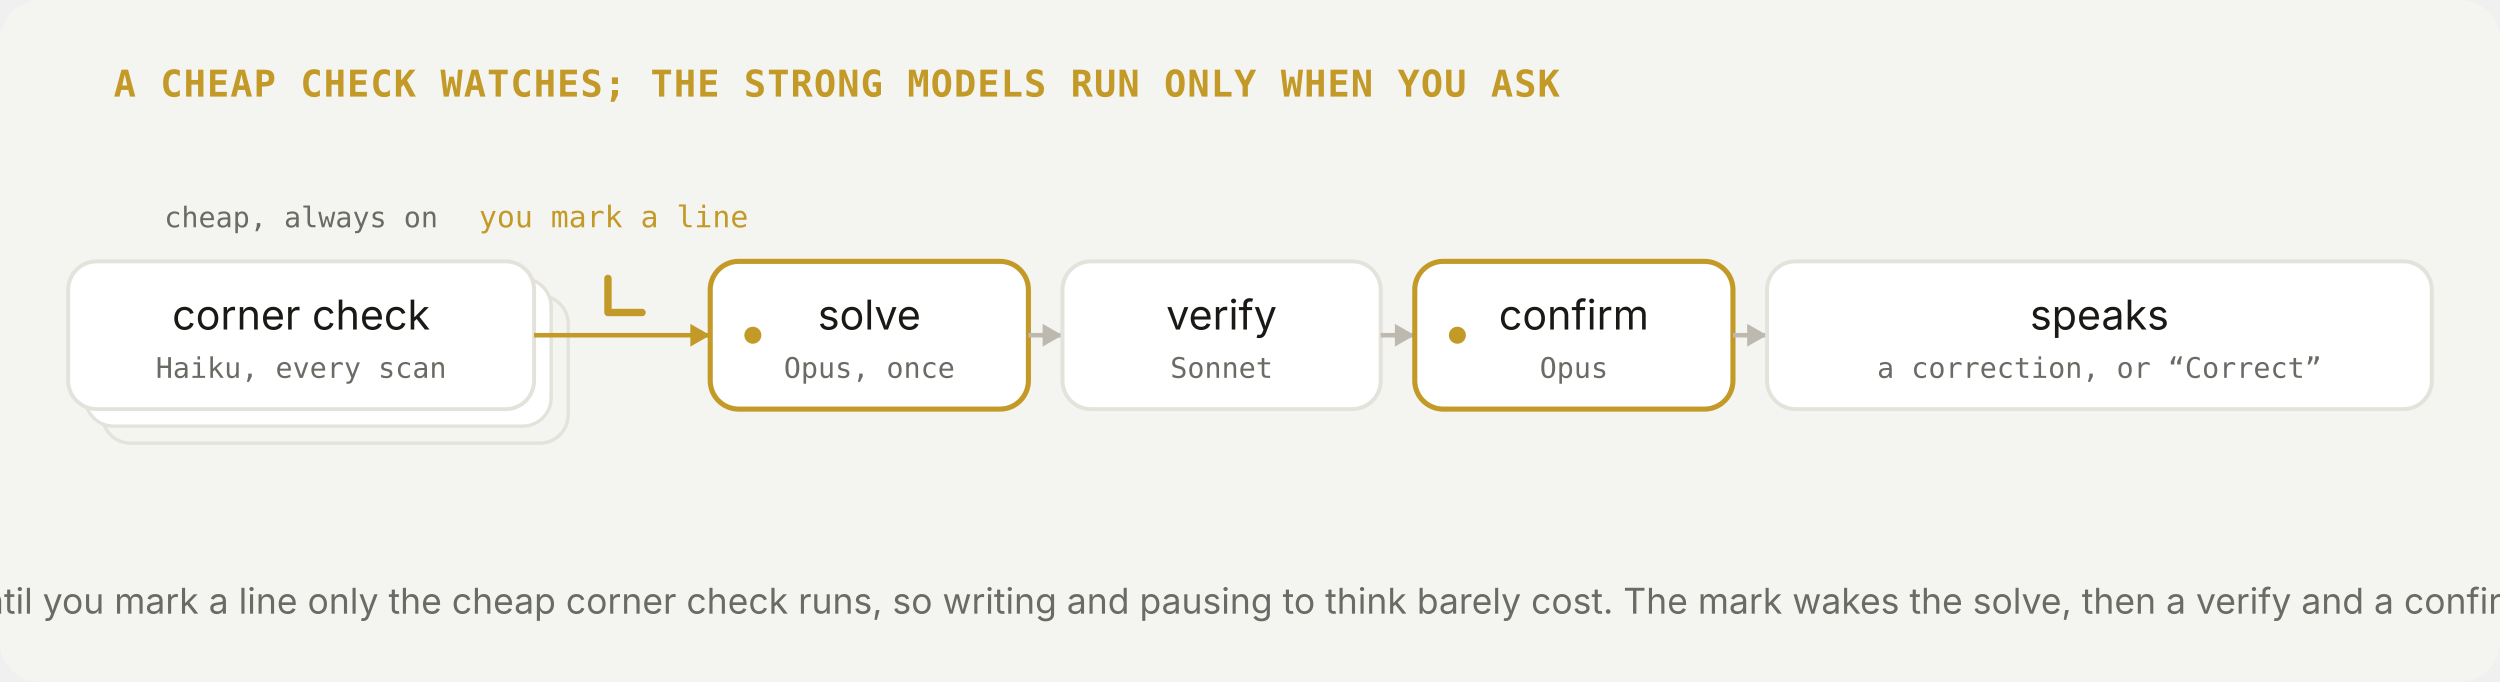
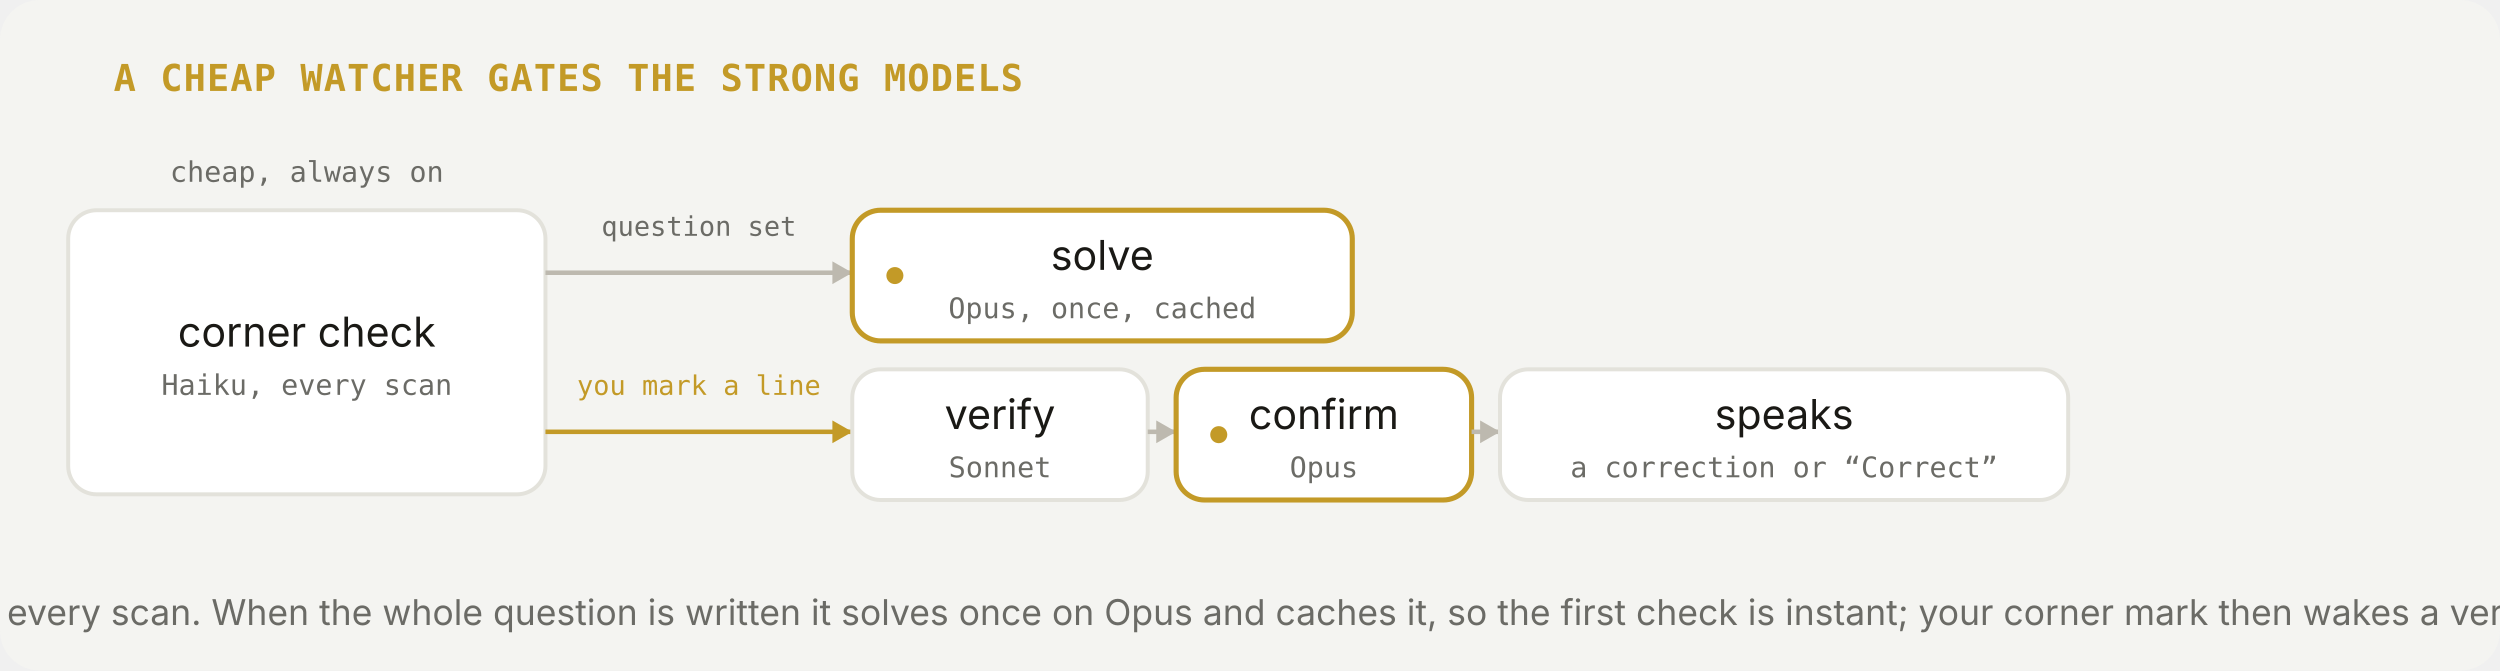
- <svg xmlns="http://www.w3.org/2000/svg" viewBox="0 0 880 240" font-family="'IBM Plex Sans', system-ui, -apple-system, sans-serif">
-   <rect x="0" y="0" width="880" height="240" rx="14" fill="#f4f4f1" stroke="none" stroke-width="0" />
-   <text x="40" y="34" text-anchor="start" font-size="13" fill="#c39a27" font-family="'IBM Plex Mono', ui-monospace, SFMono-Regular, Menlo, monospace" font-weight="600" letter-spacing="0.03em">A CHEAP CHECK WATCHES; THE STRONG MODELS RUN ONLY WHEN YOU ASK</text>
-   <rect x="36" y="104" width="164" height="52" rx="10" fill="none" stroke="#e3e2db" stroke-width="1.2" />
-   <rect x="30" y="98" width="164" height="52" rx="10" fill="#ffffff" stroke="#e3e2db" stroke-width="1.2" />
-   <rect x="24" y="92" width="164" height="52" rx="10" fill="#ffffff" stroke="#e3e2db" stroke-width="1.4" />
-   <text x="106.0" y="116" text-anchor="middle" font-size="14.5" fill="#1a1915" font-family="'IBM Plex Sans', system-ui, -apple-system, sans-serif">corner check</text>
-   <text x="106.0" y="133" text-anchor="middle" font-size="10" fill="#6b6b66" font-family="'IBM Plex Mono', ui-monospace, SFMono-Regular, Menlo, monospace">Haiku, every scan</text>
-   <text x="106.0" y="80" text-anchor="middle" font-size="10" fill="#6b6b66" font-family="'IBM Plex Mono', ui-monospace, SFMono-Regular, Menlo, monospace">cheap, always on</text>
-   <line x1="188" y1="118" x2="250" y2="118" stroke="#c39a27" stroke-width="1.6" />
-   <path d="M250 118 L243 114 L243 122 Z" fill="#c39a27" />
-   <path d="M214 98 L214 110 L226 110" fill="none" stroke="#c39a27" stroke-width="2.6" stroke-linecap="round" stroke-linejoin="round" />
-   <text x="216" y="80" text-anchor="middle" font-size="10.5" fill="#c39a27" font-family="'IBM Plex Mono', ui-monospace, SFMono-Regular, Menlo, monospace">you mark a line</text>
-   <rect x="250" y="92" width="112" height="52" rx="10" fill="#ffffff" stroke="#c39a27" stroke-width="1.8" />
-   <circle cx="265" cy="118" r="3" fill="#c39a27" />
-   <text x="306.0" y="116" text-anchor="middle" font-size="14.5" fill="#1a1915" font-family="'IBM Plex Sans', system-ui, -apple-system, sans-serif">solve</text>
-   <text x="306.0" y="133" text-anchor="middle" font-size="10" fill="#6b6b66" font-family="'IBM Plex Mono', ui-monospace, SFMono-Regular, Menlo, monospace">Opus, once</text>
-   <line x1="362" y1="118" x2="374" y2="118" stroke="#bdb9af" stroke-width="1.6" />
-   <path d="M374 118 L367 114 L367 122 Z" fill="#bdb9af" />
-   <rect x="374" y="92" width="112" height="52" rx="10" fill="#ffffff" stroke="#e3e2db" stroke-width="1.4" />
-   <text x="430.0" y="116" text-anchor="middle" font-size="14.5" fill="#1a1915" font-family="'IBM Plex Sans', system-ui, -apple-system, sans-serif">verify</text>
-   <text x="430.0" y="133" text-anchor="middle" font-size="10" fill="#6b6b66" font-family="'IBM Plex Mono', ui-monospace, SFMono-Regular, Menlo, monospace">Sonnet</text>
-   <line x1="486" y1="118" x2="498" y2="118" stroke="#bdb9af" stroke-width="1.6" />
-   <path d="M498 118 L491 114 L491 122 Z" fill="#bdb9af" />
-   <rect x="498" y="92" width="112" height="52" rx="10" fill="#ffffff" stroke="#c39a27" stroke-width="1.8" />
-   <circle cx="513" cy="118" r="3" fill="#c39a27" />
-   <text x="554.0" y="116" text-anchor="middle" font-size="14.5" fill="#1a1915" font-family="'IBM Plex Sans', system-ui, -apple-system, sans-serif">confirm</text>
-   <text x="554.0" y="133" text-anchor="middle" font-size="10" fill="#6b6b66" font-family="'IBM Plex Mono', ui-monospace, SFMono-Regular, Menlo, monospace">Opus</text>
-   <line x1="610" y1="118" x2="622" y2="118" stroke="#bdb9af" stroke-width="1.6" />
-   <path d="M622 118 L615 114 L615 122 Z" fill="#bdb9af" />
-   <rect x="622" y="92" width="234" height="52" rx="10" fill="#ffffff" stroke="#e3e2db" stroke-width="1.4" />
-   <text x="739" y="116" text-anchor="middle" font-size="14.5" fill="#1a1915" font-family="'IBM Plex Sans', system-ui, -apple-system, sans-serif">speaks</text>
-   <text x="739" y="133" text-anchor="middle" font-size="10" fill="#6b6b66" font-family="'IBM Plex Mono', ui-monospace, SFMono-Regular, Menlo, monospace">a correction, or “Correct”</text>
-   <text x="440.0" y="216" text-anchor="middle" font-size="12.5" fill="#6b6b66" font-family="'IBM Plex Sans', system-ui, -apple-system, sans-serif">Until you mark a line only the cheap corner check runs, so writing and pausing to think barely cost. The mark wakes the solve, then a verify and a confirm.</text>
+ <svg xmlns="http://www.w3.org/2000/svg" viewBox="0 0 880 236" font-family="'IBM Plex Sans', system-ui, -apple-system, sans-serif">
+   <rect x="0" y="0" width="880" height="236" rx="14" fill="#f4f4f1" stroke="none" stroke-width="0" />
+   <text x="40" y="32" text-anchor="start" font-size="13" fill="#c39a27" font-family="'IBM Plex Mono', ui-monospace, SFMono-Regular, Menlo, monospace" font-weight="600" letter-spacing="0.03em">A CHEAP WATCHER GATES THE STRONG MODELS</text>
+   <rect x="24" y="74" width="168" height="100" rx="10" fill="#ffffff" stroke="#e3e2db" stroke-width="1.4" />
+   <text x="108.0" y="122.0" text-anchor="middle" font-size="14.5" fill="#1a1915" font-family="'IBM Plex Sans', system-ui, -apple-system, sans-serif">corner check</text>
+   <text x="108.0" y="139.0" text-anchor="middle" font-size="10" fill="#6b6b66" font-family="'IBM Plex Mono', ui-monospace, SFMono-Regular, Menlo, monospace">Haiku, every scan</text>
+   <text x="108.0" y="64" text-anchor="middle" font-size="10" fill="#6b6b66" font-family="'IBM Plex Mono', ui-monospace, SFMono-Regular, Menlo, monospace">cheap, always on</text>
+   <line x1="192" y1="96" x2="300" y2="96" stroke="#bdb9af" stroke-width="1.6" />
+   <path d="M300 96 L293 92 L293 100 Z" fill="#bdb9af" />
+   <text x="246" y="83" text-anchor="middle" font-size="9.5" fill="#6b6b66" font-family="'IBM Plex Mono', ui-monospace, SFMono-Regular, Menlo, monospace">question set</text>
+   <rect x="300" y="74" width="176" height="46" rx="10" fill="#ffffff" stroke="#c39a27" stroke-width="1.8" />
+   <circle cx="315" cy="97.0" r="3" fill="#c39a27" />
+   <text x="388.0" y="95.0" text-anchor="middle" font-size="14.5" fill="#1a1915" font-family="'IBM Plex Sans', system-ui, -apple-system, sans-serif">solve</text>
+   <text x="388.0" y="112.0" text-anchor="middle" font-size="10" fill="#6b6b66" font-family="'IBM Plex Mono', ui-monospace, SFMono-Regular, Menlo, monospace">Opus, once, cached</text>
+   <line x1="192" y1="152" x2="300" y2="152" stroke="#c39a27" stroke-width="1.6" />
+   <path d="M300 152 L293 148 L293 156 Z" fill="#c39a27" />
+   <text x="246" y="139" text-anchor="middle" font-size="9.5" fill="#c39a27" font-family="'IBM Plex Mono', ui-monospace, SFMono-Regular, Menlo, monospace">you mark a line</text>
+   <rect x="300" y="130" width="104" height="46" rx="10" fill="#ffffff" stroke="#e3e2db" stroke-width="1.4" />
+   <text x="352.0" y="151.0" text-anchor="middle" font-size="14.5" fill="#1a1915" font-family="'IBM Plex Sans', system-ui, -apple-system, sans-serif">verify</text>
+   <text x="352.0" y="168.0" text-anchor="middle" font-size="10" fill="#6b6b66" font-family="'IBM Plex Mono', ui-monospace, SFMono-Regular, Menlo, monospace">Sonnet</text>
+   <line x1="404" y1="152" x2="414" y2="152" stroke="#bdb9af" stroke-width="1.6" />
+   <path d="M414 152 L407 148 L407 156 Z" fill="#bdb9af" />
+   <rect x="414" y="130" width="104" height="46" rx="10" fill="#ffffff" stroke="#c39a27" stroke-width="1.8" />
+   <circle cx="429" cy="153.0" r="3" fill="#c39a27" />
+   <text x="466.0" y="151.0" text-anchor="middle" font-size="14.5" fill="#1a1915" font-family="'IBM Plex Sans', system-ui, -apple-system, sans-serif">confirm</text>
+   <text x="466.0" y="168.0" text-anchor="middle" font-size="10" fill="#6b6b66" font-family="'IBM Plex Mono', ui-monospace, SFMono-Regular, Menlo, monospace">Opus</text>
+   <line x1="518" y1="152" x2="528" y2="152" stroke="#bdb9af" stroke-width="1.6" />
+   <path d="M528 152 L521 148 L521 156 Z" fill="#bdb9af" />
+   <rect x="528" y="130" width="200" height="46" rx="10" fill="#ffffff" stroke="#e3e2db" stroke-width="1.4" />
+   <text x="628.0" y="151.0" text-anchor="middle" font-size="14.5" fill="#1a1915" font-family="'IBM Plex Sans', system-ui, -apple-system, sans-serif">speaks</text>
+   <text x="628.0" y="168.0" text-anchor="middle" font-size="10" fill="#6b6b66" font-family="'IBM Plex Mono', ui-monospace, SFMono-Regular, Menlo, monospace">a correction or “Correct”</text>
+   <text x="440.0" y="220" text-anchor="middle" font-size="12.5" fill="#6b6b66" font-family="'IBM Plex Sans', system-ui, -apple-system, sans-serif">The watcher runs every scan. When the whole question is written it solves once on Opus and caches it, so the first check is instant; your corner mark then wakes a verify and a confirm.</text>
</svg>
